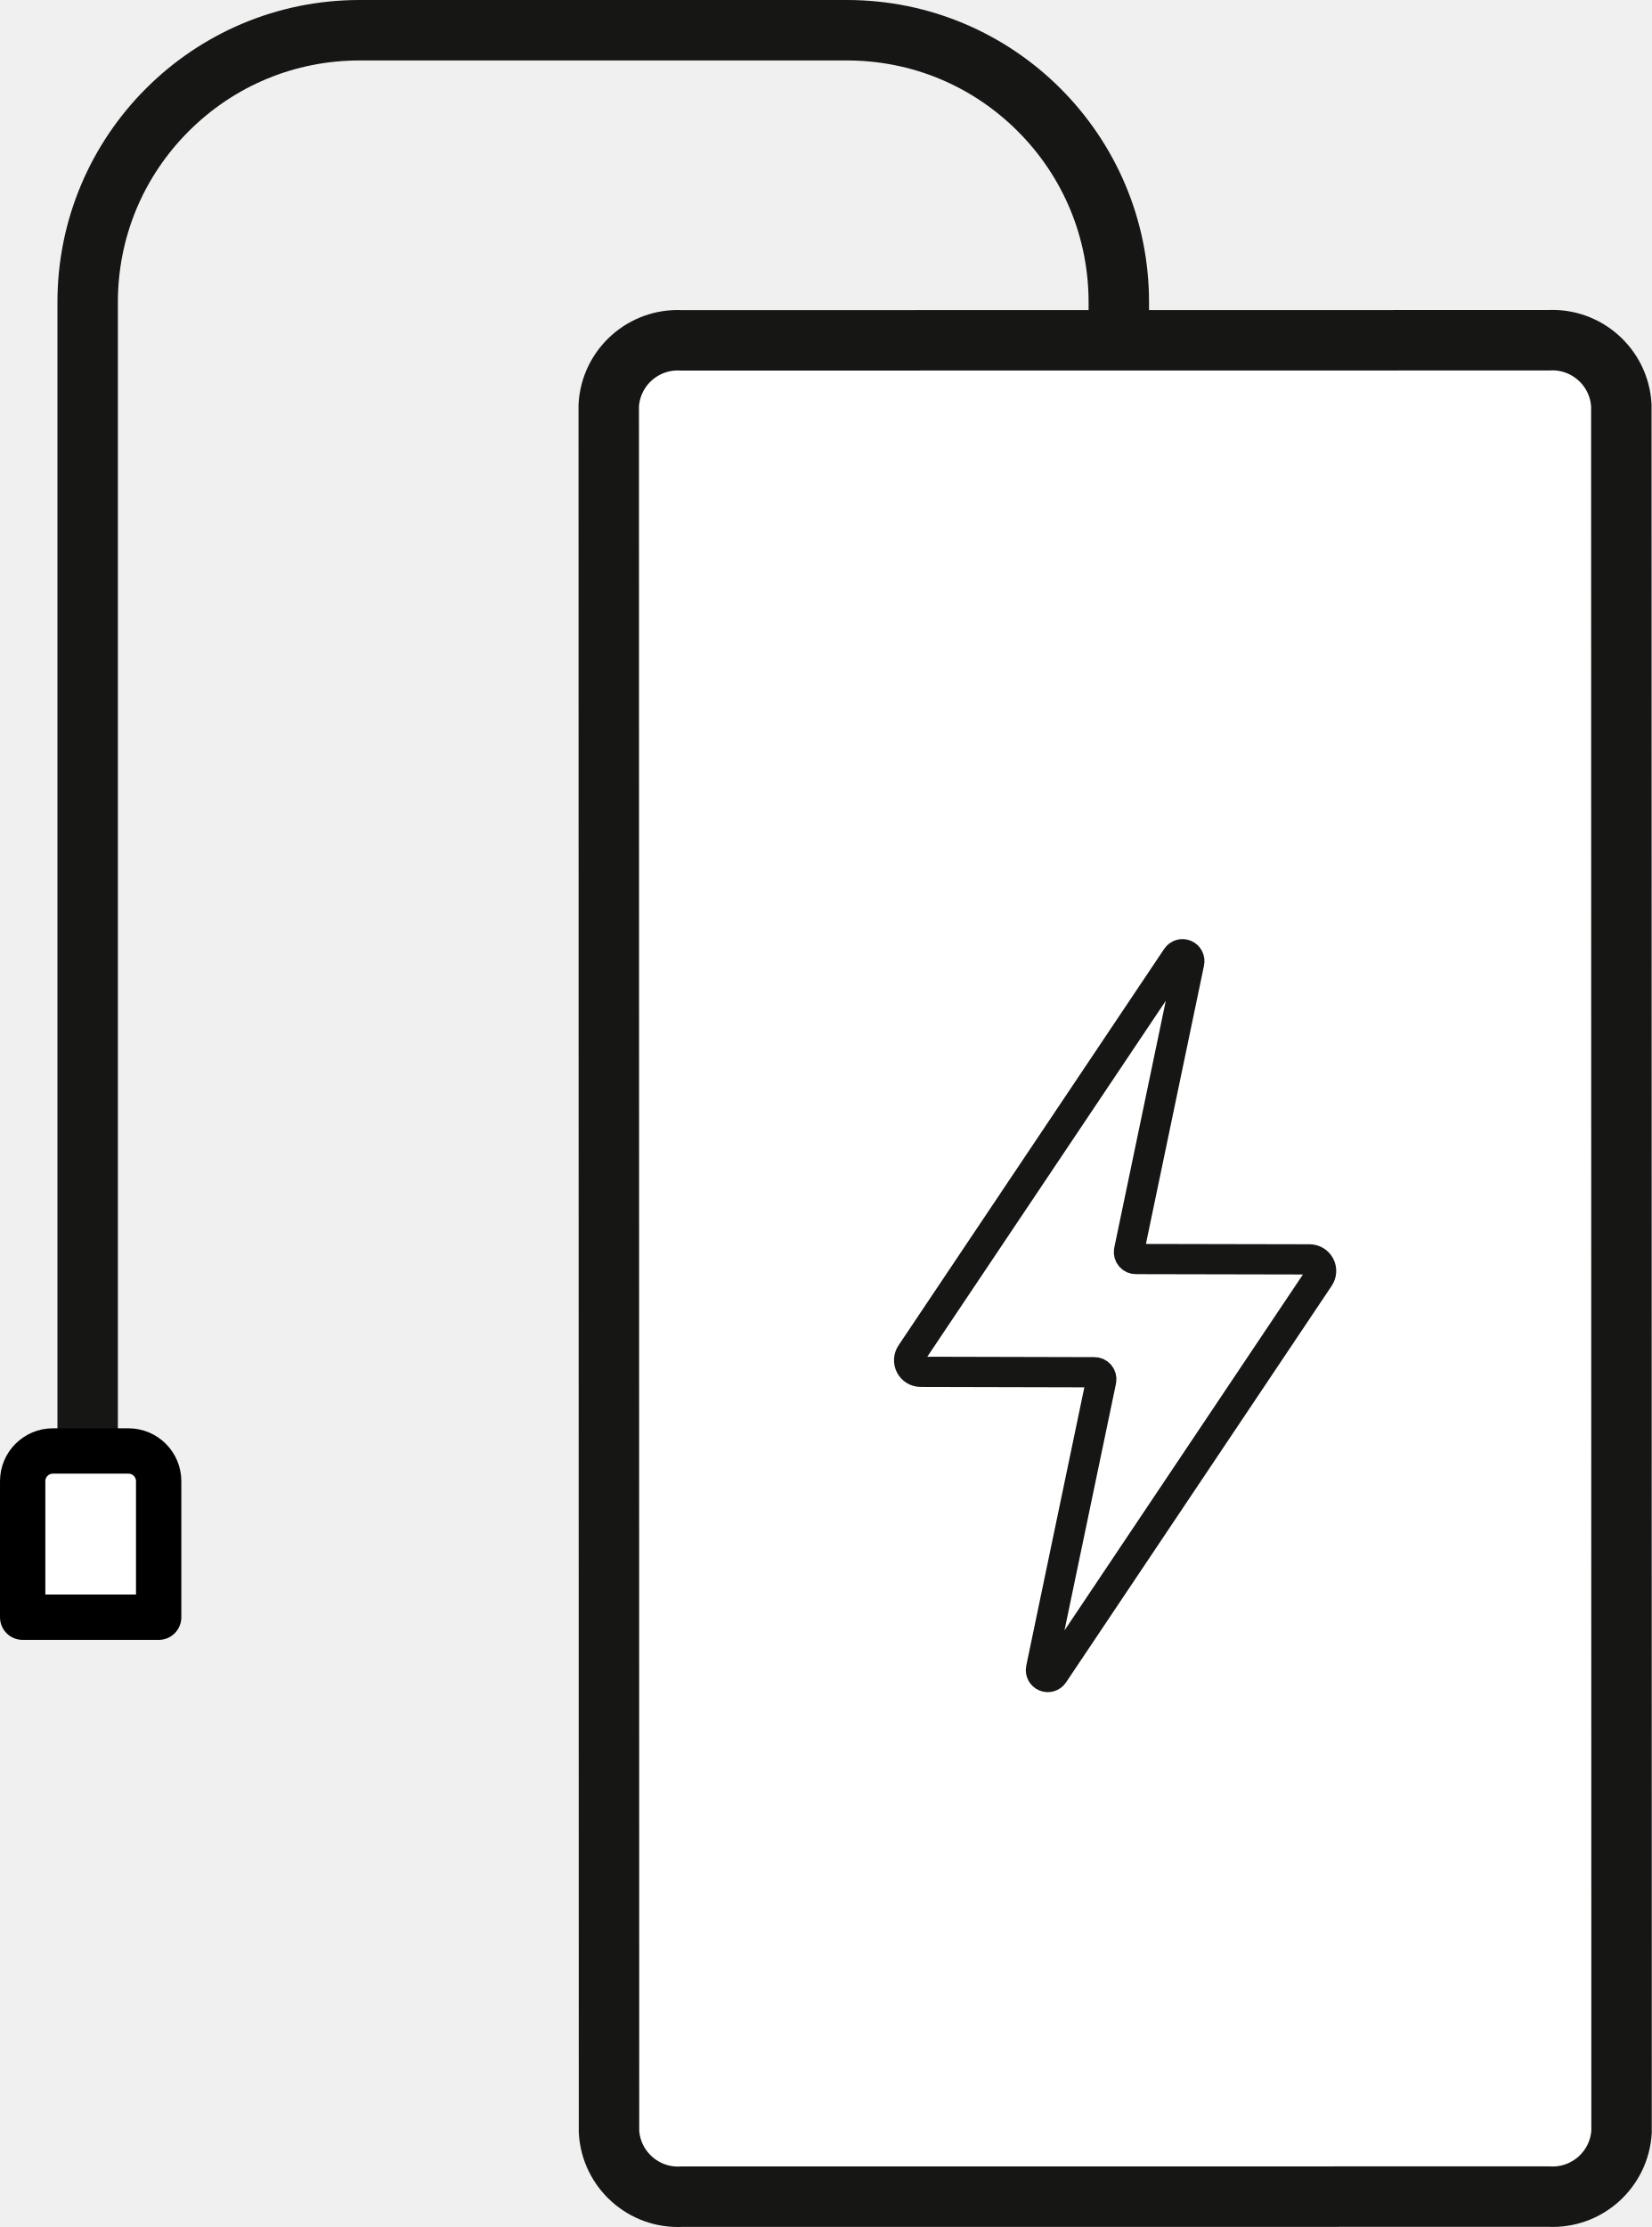
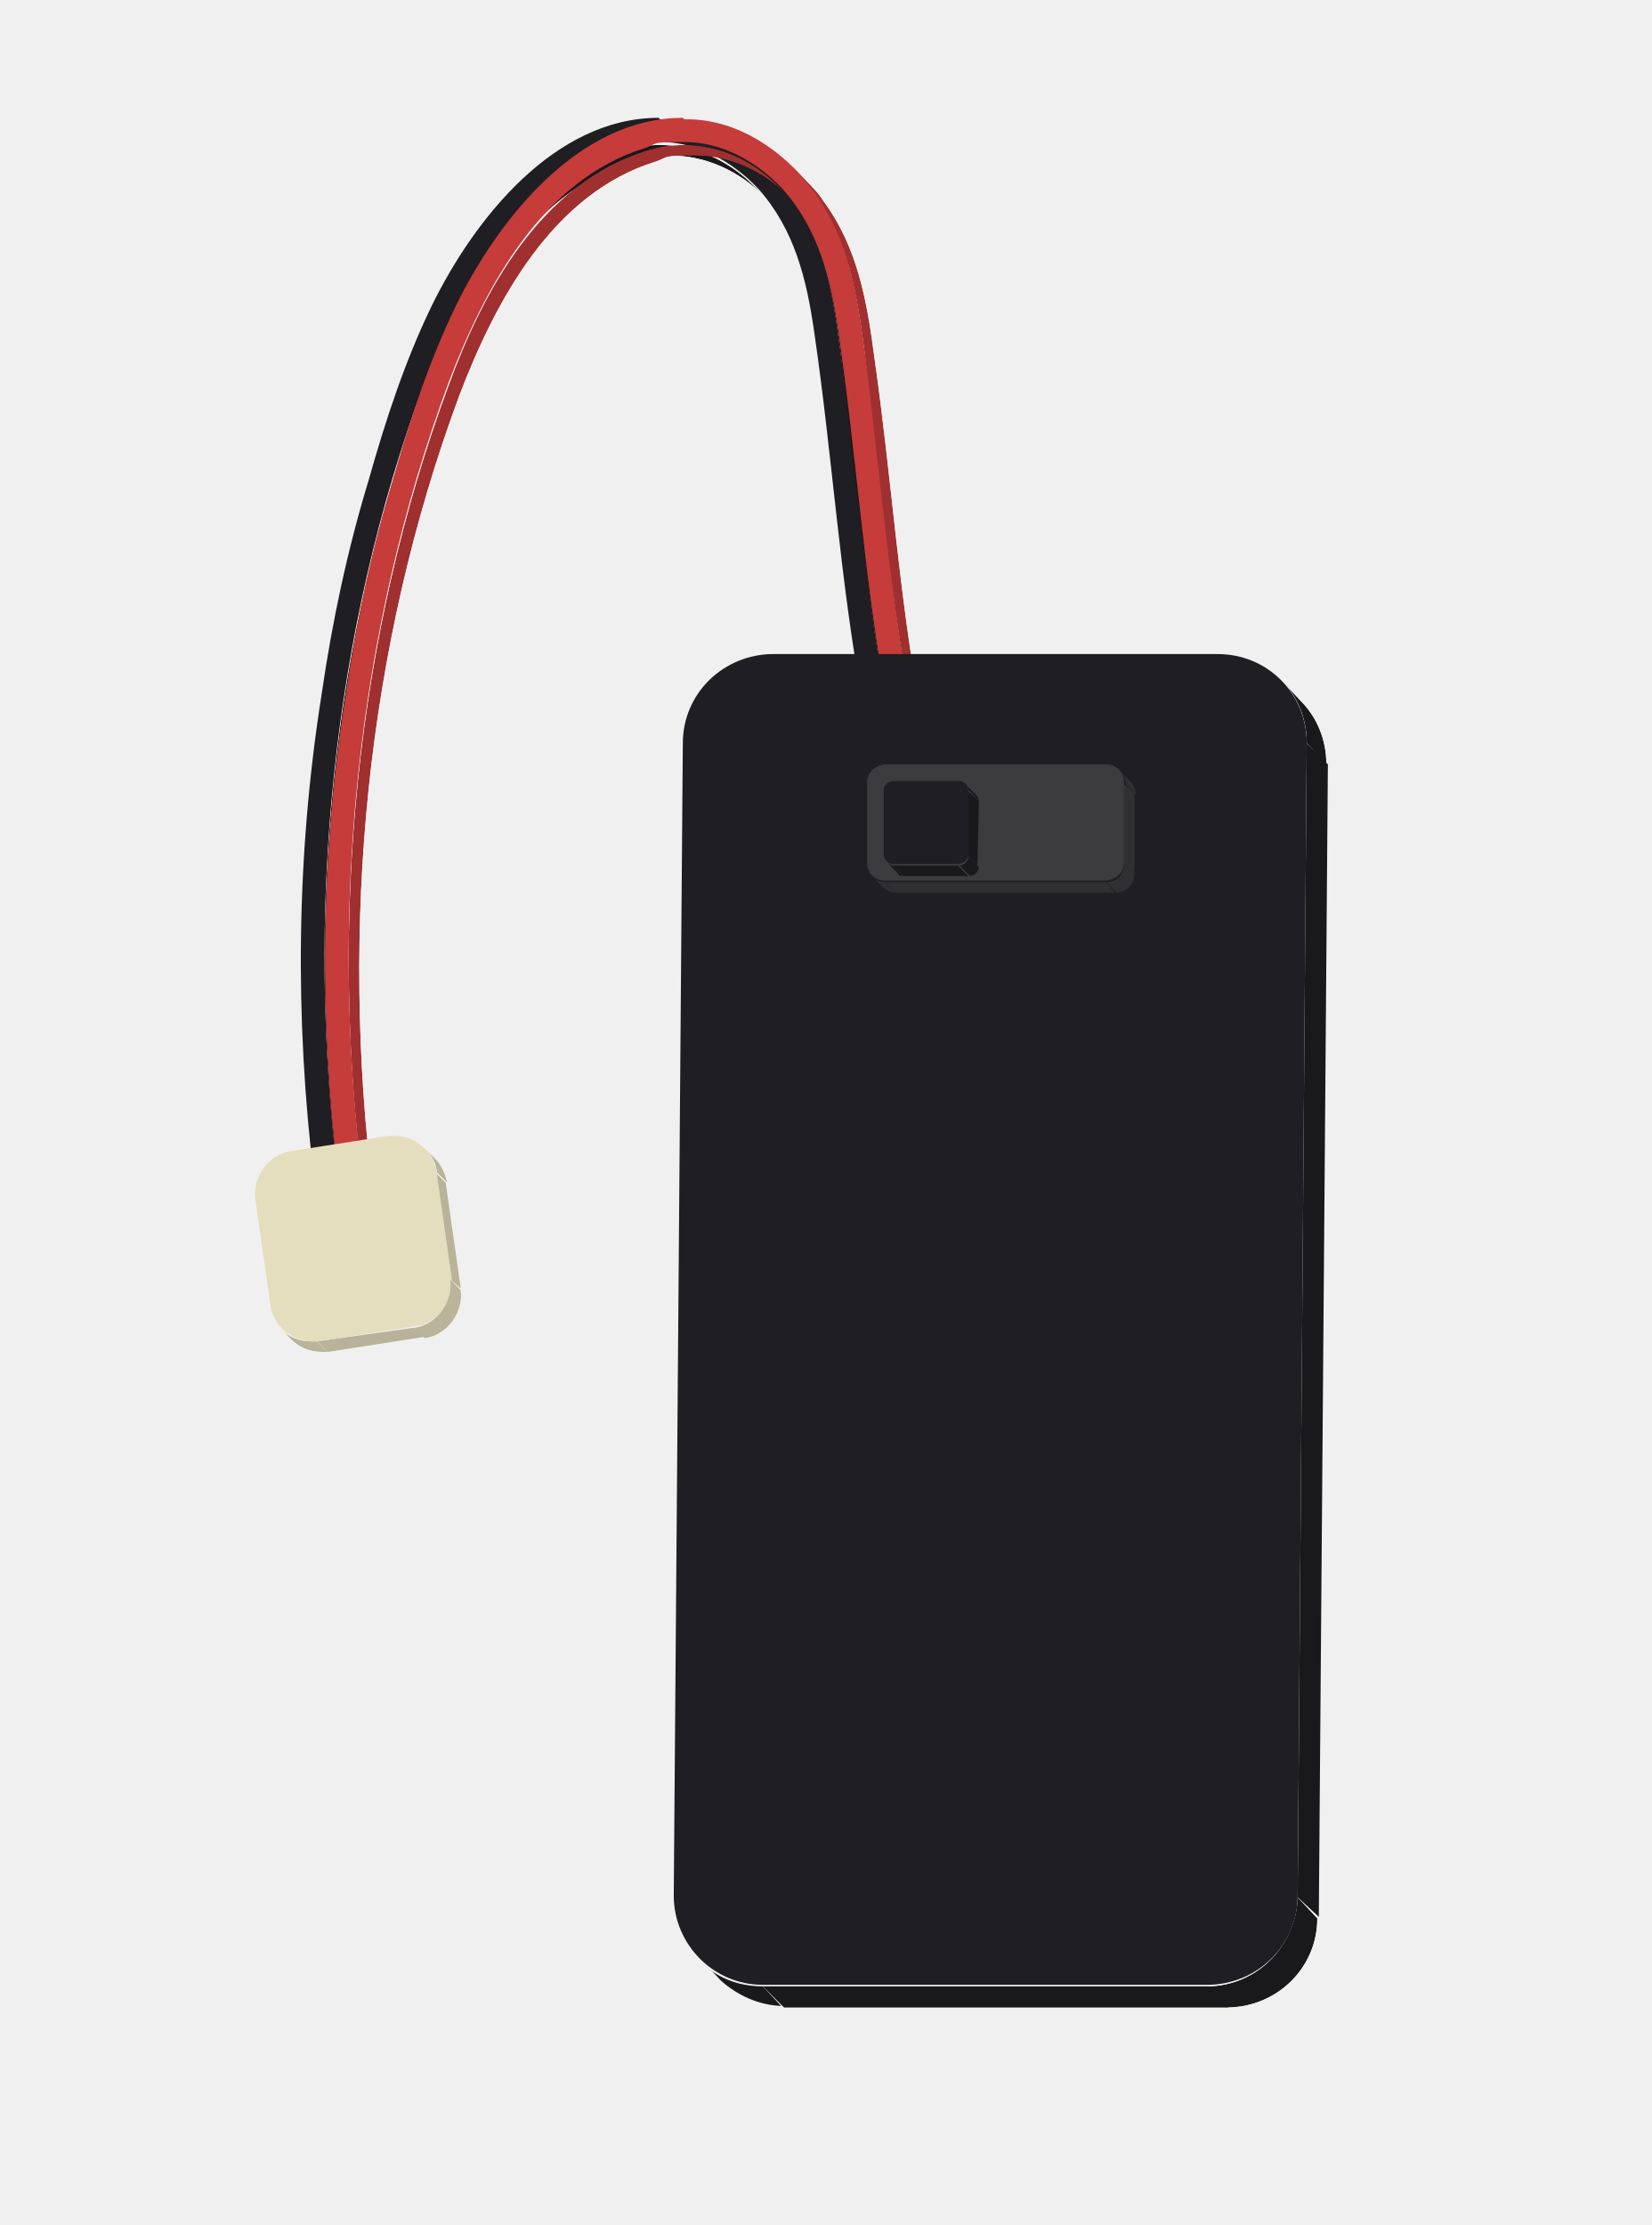
- <svg xmlns="http://www.w3.org/2000/svg" width="109.314" height="147.344" viewBox="0 0 109.314 147.344" version="1.1" id="svg19">
-   <defs id="defs4">
-     <clipPath id="clip-path">
-       <rect id="Rectangle_492" data-name="Rectangle 492" width="109" height="148" transform="translate(48.338,-6.301)" fill="#ffffff" stroke="#707070" stroke-width="1" x="0" y="0" />
+ <svg xmlns="http://www.w3.org/2000/svg" id="svg19" version="1.1" viewBox="0 0 109.3 147.3">
+   <defs>
+     <style>
+       .st0 {
+         fill: none;
+       }
+ 
+       .st1 {
+         fill: #b8b399;
+       }
+ 
+       .st2 {
+         fill: #e4debf;
+       }
+ 
+       .st3 {
+         fill: #3c3c3f;
+       }
+ 
+       .st4 {
+         fill: #303033;
+       }
+ 
+       .st5 {
+         isolation: isolate;
+       }
+ 
+       .st6 {
+         fill: #303032;
+       }
+ 
+       .st7 {
+         clip-path: url(#clippath-11);
+       }
+ 
+       .st8 {
+         clip-path: url(#clippath-10);
+       }
+ 
+       .st9 {
+         clip-path: url(#clippath-15);
+       }
+ 
+       .st10 {
+         clip-path: url(#clippath-13);
+       }
+ 
+       .st11 {
+         clip-path: url(#clippath-14);
+       }
+ 
+       .st12 {
+         clip-path: url(#clippath-12);
+       }
+ 
+       .st13 {
+         clip-path: url(#clippath-1);
+       }
+ 
+       .st14 {
+         clip-path: url(#clippath-3);
+       }
+ 
+       .st15 {
+         clip-path: url(#clippath-4);
+       }
+ 
+       .st16 {
+         clip-path: url(#clippath-2);
+       }
+ 
+       .st17 {
+         clip-path: url(#clippath-7);
+       }
+ 
+       .st18 {
+         clip-path: url(#clippath-6);
+       }
+ 
+       .st19 {
+         clip-path: url(#clippath-9);
+       }
+ 
+       .st20 {
+         clip-path: url(#clippath-8);
+       }
+ 
+       .st21 {
+         clip-path: url(#clippath-5);
+       }
+ 
+       .st22 {
+         fill: #1f1e22;
+       }
+ 
+       .st23 {
+         fill: #19181b;
+       }
+ 
+       .st24 {
+         fill: #9f302f;
+       }
+ 
+       .st25 {
+         fill: #b7b299;
+       }
+ 
+       .st26 {
+         clip-path: url(#clippath);
+       }
+ 
+       .st27 {
+         fill: #c53c3a;
+       }
+ 
+       .st28 {
+         fill: #b9b49a;
+       }
+     </style>
+     <clipPath id="clippath">
+       <path class="st0" d="M49.9,12.3l.7.7c-1.7-1.7-3.9-2.7-6.2-2.7s-1.7.1-2.6.4c-6.8,2.1-10.6,9.2-13,15.5-6.2,16.7-7.9,35.2-5.7,52.8,0,.5-.3.7-.7.7s-.5,0-.6-.3l-.7-.7c.2.2.4.3.6.3.4,0,.7-.2.7-.7-2.2-17.5-.5-36.1,5.7-52.8,2.3-6.3,6.1-13.3,13-15.5.9-.3,1.7-.4,2.6-.4,2.3,0,4.5,1,6.2,2.7Z" />
+     </clipPath>
+     <clipPath id="clippath-1">
+       <path class="st0" d="M51,11.2l.7.7c.4.4.9.9,1.2,1.4,2.3,3.1,2.9,6.7,3.4,10.5,1.1,7.7,1.6,15.5,3,23.1.1.6-.4,1-.8,1s-.3,0-.5-.2l-.7-.7c.1.1.3.2.5.2.5,0,.9-.4.8-1-1.4-7.6-2-15.4-3-23.1-.5-3.8-1.1-7.4-3.4-10.5-.4-.5-.8-1-1.2-1.4Z" />
+     </clipPath>
+     <clipPath id="clippath-2">
+       <path class="st0" d="M51.5,12.3l.7.7c-1.7-1.7-3.9-2.7-6.2-2.7s-1.7.1-2.6.4c-6.8,2.1-10.6,9.2-13,15.5-6.2,16.7-7.9,35.2-5.7,52.8,0,.5-.3.7-.7.7s-.5,0-.6-.3l-.7-.7c.2.2.4.3.6.3.4,0,.7-.2.7-.7-2.2-17.5-.5-36.1,5.7-52.8,2.3-6.3,6.1-13.3,13-15.5.9-.3,1.7-.4,2.6-.4,2.3,0,4.5,1,6.2,2.7Z" />
+     </clipPath>
+     <clipPath id="clippath-3">
+       <path class="st0" d="M52.6,11.2l.7.7c.4.4.9.9,1.2,1.4,2.3,3.1,2.9,6.7,3.4,10.5,1.1,7.7,1.6,15.5,3,23.1.1.6-.4,1-.8,1s-.3,0-.5-.2l-.7-.7c.1.1.3.2.5.2.5,0,.9-.4.8-1-1.4-7.6-2-15.4-3-23.1-.5-3.8-1.1-7.4-3.4-10.5-.4-.5-.8-1-1.2-1.4Z" />
+     </clipPath>
+     <clipPath id="clippath-4">
+       <path class="st0" d="M28.1,76l.7.7c.4.4.7,1,.8,1.6l-.7-.7c0-.6-.4-1.2-.8-1.6Z" />
+     </clipPath>
+     <clipPath id="clippath-5">
+       <path class="st0" d="M19.3,88.7l-.7-.7c.5.5,1.2.8,2,.8s.3,0,.4,0l.7.7c-.1,0-.3,0-.4,0-.8,0-1.5-.3-2-.8Z" />
+     </clipPath>
+     <clipPath id="clippath-6">
+       <path class="st0" d="M29.8,84.7l.7.7c.2,1.5-.9,3-2.4,3.2l-.7-.7c1.5-.2,2.6-1.7,2.4-3.2Z" />
+     </clipPath>
+     <clipPath id="clippath-7">
+       <path class="st0" d="M84.8,45l1.3,1.4c1.1,1.1,1.7,2.6,1.7,4.2l-1.3-1.4c0-1.6-.6-3.1-1.7-4.2Z" />
+     </clipPath>
+     <clipPath id="clippath-8">
+       <path class="st0" d="M47.7,131.1l-1.3-1.4c1.1,1.1,2.5,1.7,4.2,1.7l1.3,1.4c-1.6,0-3.1-.7-4.2-1.7Z" />
+     </clipPath>
+     <clipPath id="clippath-9">
+       <path class="st0" d="M85.9,125.6l1.3,1.4c0,3.3-2.7,5.9-6,5.9l-1.3-1.4c3.3,0,5.9-2.7,6-5.9Z" />
+     </clipPath>
+     <clipPath id="clippath-10">
+       <path class="st0" d="M58.4,58.7l-.7-.7c.2.2.5.4.9.4l.7.7c-.3,0-.6-.1-.9-.4Z" />
+     </clipPath>
+     <clipPath id="clippath-11">
+       <path class="st0" d="M74.1,51l.7.7c.2.2.4.5.4.9l-.7-.7c0-.3-.1-.6-.4-.9Z" />
+     </clipPath>
+     <clipPath id="clippath-12">
+       <path class="st0" d="M74.4,57.2l.7.7c0,.7-.6,1.2-1.2,1.2l-.7-.7c.7,0,1.2-.5,1.2-1.2Z" />
+     </clipPath>
+     <clipPath id="clippath-13">
+       <path class="st0" d="M59.4,57.8l-.7-.7c.1.1.3.2.4.2l.7.7c-.2,0-.3,0-.4-.2Z" />
+     </clipPath>
+     <clipPath id="clippath-14">
+       <path class="st0" d="M63.9,51.9l.7.7c.1.1.2.3.2.4l-.7-.7c0-.2,0-.3-.2-.4Z" />
+     </clipPath>
+     <clipPath id="clippath-15">
+       <path class="st0" d="M64.1,56.7l.7.7c0,.3-.3.6-.6.6l-.7-.7c.3,0,.6-.3.6-.6Z" />
    </clipPath>
  </defs>
-   <g id="Group_312" data-name="Group 312" transform="translate(-504.5,-520)">
-     <g id="Group_381" data-name="Group 381" transform="rotate(-90,556.8195,108.5185)">
-       <g id="Mask_Group_3" data-name="Mask Group 3" clip-path="url(#clip-path)">
-         <g id="Path_887" data-name="Path 887" transform="rotate(90,72.669,72.669)" fill="#ffffff">
-           <path d="m 80,4 c -4.274,0 -8.292,1.664 -11.314,4.686 C 65.664,11.708 64,15.726 64,20 v 79.943 c 0,4.274 1.664,8.292 4.686,11.314 2.713,2.713 6.229,4.332 10.012,4.634 L 110.873,90.943 h 1.369 c 4.274,0 8.292,-1.664 11.314,-4.686 3.022,-3.022 4.686,-7.04 4.686,-11.314 v -54.943 c 0,-4.274 -1.664,-8.292 -4.686,-11.314 -3.022,-3.022 -7.04,-4.686 -11.314,-4.686 H 80 m 0,-4 h 32.242 c 11.046,0 20,8.954 20,20 v 54.943 c 0,11.046 -8.954,20 -20,20 L 80,119.943 C 68.954,119.943 60,110.989 60,99.943 v -79.943 C 60,8.954 68.954,-1.5258789e-5 80,-1.5258789e-5 Z" stroke="none" fill="#161615" id="path8" />
-         </g>
-       </g>
-       <path id="Path_2" data-name="Path 2" d="M 122.827,62.2 122.82,4.8 A 4.573,4.573 0 0 0 118.523,0 L 4.3,0.017 A 4.572,4.572 0 0 0 0,4.822 l 0.005,57.4 a 4.574,4.574 0 0 0 4.3,4.805 L 118.53,67.012 a 4.575,4.575 0 0 0 4.297,-4.812 z" transform="translate(0,96.486)" fill="#ffffff" stroke="#161615" stroke-miterlimit="10" stroke-width="4" />
-       <path id="Path_3" data-name="Path 3" d="M 26.44,27.137 0.2,9.555 A 0.455,0.455 0 0 1 0.55,8.733 l 19.063,3.979 a 0.458,0.458 0 0 0 0.553,-0.446 L 20.194,0.759 a 0.765,0.765 0 0 1 1.194,-0.627 l 26.235,17.583 a 0.455,0.455 0 0 1 -0.352,0.822 L 28.21,14.558 a 0.459,0.459 0 0 0 -0.554,0.444 L 27.633,26.51 a 0.765,0.765 0 0 1 -1.193,0.627 z" transform="translate(34.381,116.363)" fill="none" stroke="#161615" stroke-miterlimit="10" stroke-width="2" />
-       <g id="Group_382" data-name="Group 382" transform="rotate(90,704.759,-173.421)">
-         <g id="Group_377" data-name="Group 377" transform="translate(935.88,482)">
-           <path id="Rectangle_490" data-name="Rectangle 490" d="m 2,0 h 5 a 2,2 0 0 1 2,2 v 9 H 0 V 2 A 2,2 0 0 1 2,0 Z" transform="translate(-0.001)" fill="#ffffff" stroke="#000000" stroke-linejoin="round" stroke-width="3" />
+   <g class="st5">
+     <g class="st5">
+       <g class="st26">
+         <g class="st5">
+           <path class="st23" d="M49.9,12.3l.7.7c-1.7-1.7-3.9-2.7-6.2-2.7s-1.7.1-2.6.4c-6.8,2.1-10.6,9.2-13,15.5-6.2,16.7-7.9,35.2-5.7,52.8,0,.5-.3.7-.7.7s-.5,0-.6-.3l-.7-.7c.2.2.4.3.6.3.4,0,.7-.2.7-.7-2.2-17.5-.5-36.1,5.7-52.8,2.3-6.3,6.1-13.3,13-15.5.9-.3,1.7-.4,2.6-.4,2.3,0,4.5,1,6.2,2.7" />
+         </g>
+       </g>
+     </g>
+     <path class="st22" d="M43.7,7.9c.1,0,.3,0,.4,0,3.3.1,6.1,2.1,8.1,4.6,2.3,3.1,2.9,6.7,3.4,10.5,1.1,7.7,1.6,15.5,3,23.1.1.6-.4,1-.8,1s-.6-.2-.7-.6c-1.5-8.1-2-16.3-3.2-24.5-.5-3.5-1.3-6.8-3.7-9.5-1.8-1.9-4.1-3.1-6.5-3.1s-1.7.1-2.6.4c-6.8,2.1-10.6,9.2-13,15.5-6.2,16.7-7.9,35.2-5.7,52.8,0,.5-.3.7-.7.7s-.8-.2-.9-.7c-1.3-10.7-1.2-21.5.5-32.2.7-4.8,1.7-9.5,3.1-14.1,1.1-3.9,2.4-7.9,4.2-11.6,2.8-5.7,8.1-12.4,15-12.4Z" />
+     <g class="st5">
+       <g class="st13">
+         <g class="st5">
+           <path class="st23" d="M51,11.2l.7.7c.4.4.9.9,1.2,1.4,2.3,3.1,2.9,6.7,3.4,10.5,1.1,7.7,1.6,15.5,3,23.1.1.6-.4,1-.8,1s-.3,0-.5-.2l-.7-.7c.1.1.3.2.5.2.5,0,.9-.4.8-1-1.4-7.6-2-15.4-3-23.1-.5-3.8-1.1-7.4-3.4-10.5-.4-.5-.8-1-1.2-1.4" />
+         </g>
+       </g>
+     </g>
+   </g>
+   <g class="st5">
+     <g class="st5">
+       <g class="st16">
+         <g class="st5">
+           <path class="st24" d="M51.5,12.3l.7.7c-1.7-1.7-3.9-2.7-6.2-2.7s-1.7.1-2.6.4c-6.8,2.1-10.6,9.2-13,15.5-6.2,16.7-7.9,35.2-5.7,52.8,0,.5-.3.7-.7.7s-.5,0-.6-.3l-.7-.7c.2.2.4.3.6.3.4,0,.7-.2.7-.7-2.2-17.5-.5-36.1,5.7-52.8,2.3-6.3,6.1-13.3,13-15.5.9-.3,1.7-.4,2.6-.4,2.3,0,4.5,1,6.2,2.7" />
+         </g>
+       </g>
+     </g>
+     <path class="st27" d="M45.3,7.9c.1,0,.3,0,.4,0,3.3.1,6.1,2.1,8.1,4.6,2.3,3.1,2.9,6.7,3.4,10.5,1.1,7.7,1.6,15.5,3,23.1.1.6-.4,1-.8,1s-.6-.2-.7-.6c-1.5-8.1-2-16.3-3.2-24.5-.5-3.5-1.3-6.8-3.7-9.5-1.8-1.9-4.1-3.1-6.5-3.1s-1.7.1-2.6.4c-6.8,2.1-10.6,9.2-13,15.5-6.2,16.7-7.9,35.2-5.7,52.8,0,.5-.3.7-.7.7s-.8-.2-.9-.7c-1.3-10.7-1.2-21.5.5-32.2.7-4.8,1.7-9.5,3.1-14.1,1.1-3.9,2.4-7.9,4.2-11.6,2.8-5.7,8.1-12.4,15-12.4Z" />
+     <g class="st5">
+       <g class="st14">
+         <g class="st5">
+           <path class="st24" d="M52.6,11.2l.7.7c.4.4.9.9,1.2,1.4,2.3,3.1,2.9,6.7,3.4,10.5,1.1,7.7,1.6,15.5,3,23.1.1.6-.4,1-.8,1s-.3,0-.5-.2l-.7-.7c.1.1.3.2.5.2.5,0,.9-.4.8-1-1.4-7.6-2-15.4-3-23.1-.5-3.8-1.1-7.4-3.4-10.5-.4-.5-.8-1-1.2-1.4" />
+         </g>
+       </g>
+     </g>
+   </g>
+   <g class="st5">
+     <g class="st5">
+       <g class="st15">
+         <g class="st5">
+           <path class="st28" d="M28.1,76l.7.7c.4.4.7,1,.8,1.6l-.7-.7c0-.6-.4-1.2-.8-1.6" />
+         </g>
+       </g>
+     </g>
+     <g class="st5">
+       <g class="st21">
+         <g class="st5">
+           <path class="st28" d="M21,88.8l.7.7c-.1,0-.3,0-.4,0-.8,0-1.5-.3-2-.8l-.7-.7c.5.5,1.2.8,2,.8s.3,0,.4,0" />
+         </g>
+       </g>
+     </g>
+     <polygon class="st1" points="28.8 77.6 29.5 78.3 30.5 85.3 29.8 84.7 28.8 77.6" />
+     <polygon class="st25" points="27.4 87.9 28.1 88.5 21.7 89.5 21 88.8 27.4 87.9" />
+     <path class="st2" d="M26.1,75.2c1.4,0,2.6,1,2.8,2.4l1,7c.2,1.5-.9,3-2.4,3.2l-6.4,1c-.1,0-.3,0-.4,0-1.4,0-2.6-1-2.8-2.4l-1-7c-.2-1.5.9-3,2.4-3.2l6.4-1c.1,0,.3,0,.4,0Z" />
+     <g class="st5">
+       <g class="st18">
+         <g class="st5">
+           <path class="st28" d="M29.8,84.7l.7.7c.2,1.5-.9,3-2.4,3.2l-.7-.7c1.5-.2,2.6-1.7,2.4-3.2" />
+         </g>
+       </g>
+     </g>
+   </g>
+   <g class="st5">
+     <g class="st5">
+       <g class="st17">
+         <g class="st5">
+           <path class="st23" d="M84.8,45l1.3,1.4c1.1,1.1,1.7,2.6,1.7,4.2l-1.3-1.4c0-1.6-.6-3.1-1.7-4.2" />
+         </g>
+       </g>
+     </g>
+     <g class="st5">
+       <g class="st20">
+         <g class="st5">
+           <path class="st23" d="M50.5,131.5l1.3,1.4c-1.6,0-3.1-.7-4.2-1.7l-1.3-1.4c1.1,1.1,2.5,1.7,4.2,1.7" />
+         </g>
+       </g>
+     </g>
+     <polygon class="st23" points="80 131.5 81.3 132.9 51.9 132.9 50.5 131.5 80 131.5" />
+     <polygon class="st23" points="86.5 49.2 87.9 50.6 87.3 126.9 85.9 125.6 86.5 49.2" />
+     <path class="st22" d="M80.6,43.3c3.3,0,5.9,2.6,5.9,5.9l-.6,76.3c0,3.3-2.7,5.9-6,5.9h-29.4c-3.3,0-5.9-2.7-5.9-5.9l.6-76.3c0-3.3,2.7-5.9,6-5.9h29.4Z" />
+     <g class="st5">
+       <g class="st19">
+         <g class="st5">
+           <path class="st23" d="M85.9,125.6l1.3,1.4c0,3.3-2.7,5.9-6,5.9l-1.3-1.4c3.3,0,5.9-2.7,6-5.9" />
+         </g>
+       </g>
+     </g>
+   </g>
+   <g class="st5">
+     <g class="st5">
+       <g class="st8">
+         <g class="st5">
+           <path class="st4" d="M58.6,58.4l.7.7c-.3,0-.6-.1-.9-.4l-.7-.7c.2.2.5.4.9.4" />
+         </g>
+       </g>
+     </g>
+     <g class="st5">
+       <g class="st7">
+         <g class="st5">
+           <path class="st4" d="M74.1,51l.7.7c.2.2.4.5.4.9l-.7-.7c0-.3-.1-.6-.4-.9" />
+         </g>
+       </g>
+     </g>
+     <polygon class="st6" points="73.2 58.4 73.8 59.1 59.3 59.1 58.6 58.4 73.2 58.4" />
+     <polygon class="st4" points="74.4 51.9 75.1 52.5 75.1 57.9 74.4 57.2 74.4 51.9" />
+     <path class="st3" d="M73.2,50.6c.7,0,1.2.5,1.2,1.2v5.3c0,.7-.6,1.2-1.3,1.2h-14.5c-.7,0-1.2-.5-1.2-1.2v-5.3c0-.7.6-1.2,1.3-1.2h14.5Z" />
+     <g class="st5">
+       <g class="st12">
+         <g class="st5">
+           <path class="st4" d="M74.4,57.2l.7.7c0,.7-.6,1.2-1.2,1.2l-.7-.7c.7,0,1.2-.5,1.2-1.2" />
+         </g>
+       </g>
+     </g>
+   </g>
+   <g class="st5">
+     <g class="st5">
+       <g class="st10">
+         <g class="st5">
+           <path class="st23" d="M59.1,57.3l.7.7c-.2,0-.3,0-.4-.2l-.7-.7c.1.1.3.2.4.2" />
+         </g>
+       </g>
+     </g>
+     <g class="st5">
+       <g class="st11">
+         <g class="st5">
+           <path class="st23" d="M63.9,51.9l.7.7c.1.1.2.3.2.4l-.7-.7c0-.2,0-.3-.2-.4" />
+         </g>
+       </g>
+     </g>
+     <polygon class="st23" points="63.4 57.3 64.1 58 59.8 58 59.1 57.3 63.4 57.3" />
+     <polygon class="st23" points="64.1 52.4 64.8 53 64.7 57.3 64.1 56.7 64.1 52.4" />
+     <path class="st22" d="M63.5,51.7c.3,0,.6.3.6.6v4.3c0,.3-.3.6-.7.6h-4.3c-.3,0-.6-.3-.6-.6v-4.3c0-.3.3-.6.7-.6h4.3Z" />
+     <g class="st5">
+       <g class="st9">
+         <g class="st5">
+           <path class="st23" d="M64.1,56.7l.7.7c0,.3-.3.6-.6.6l-.7-.7c.3,0,.6-.3.6-.6" />
        </g>
      </g>
    </g>
  </g>
</svg>
